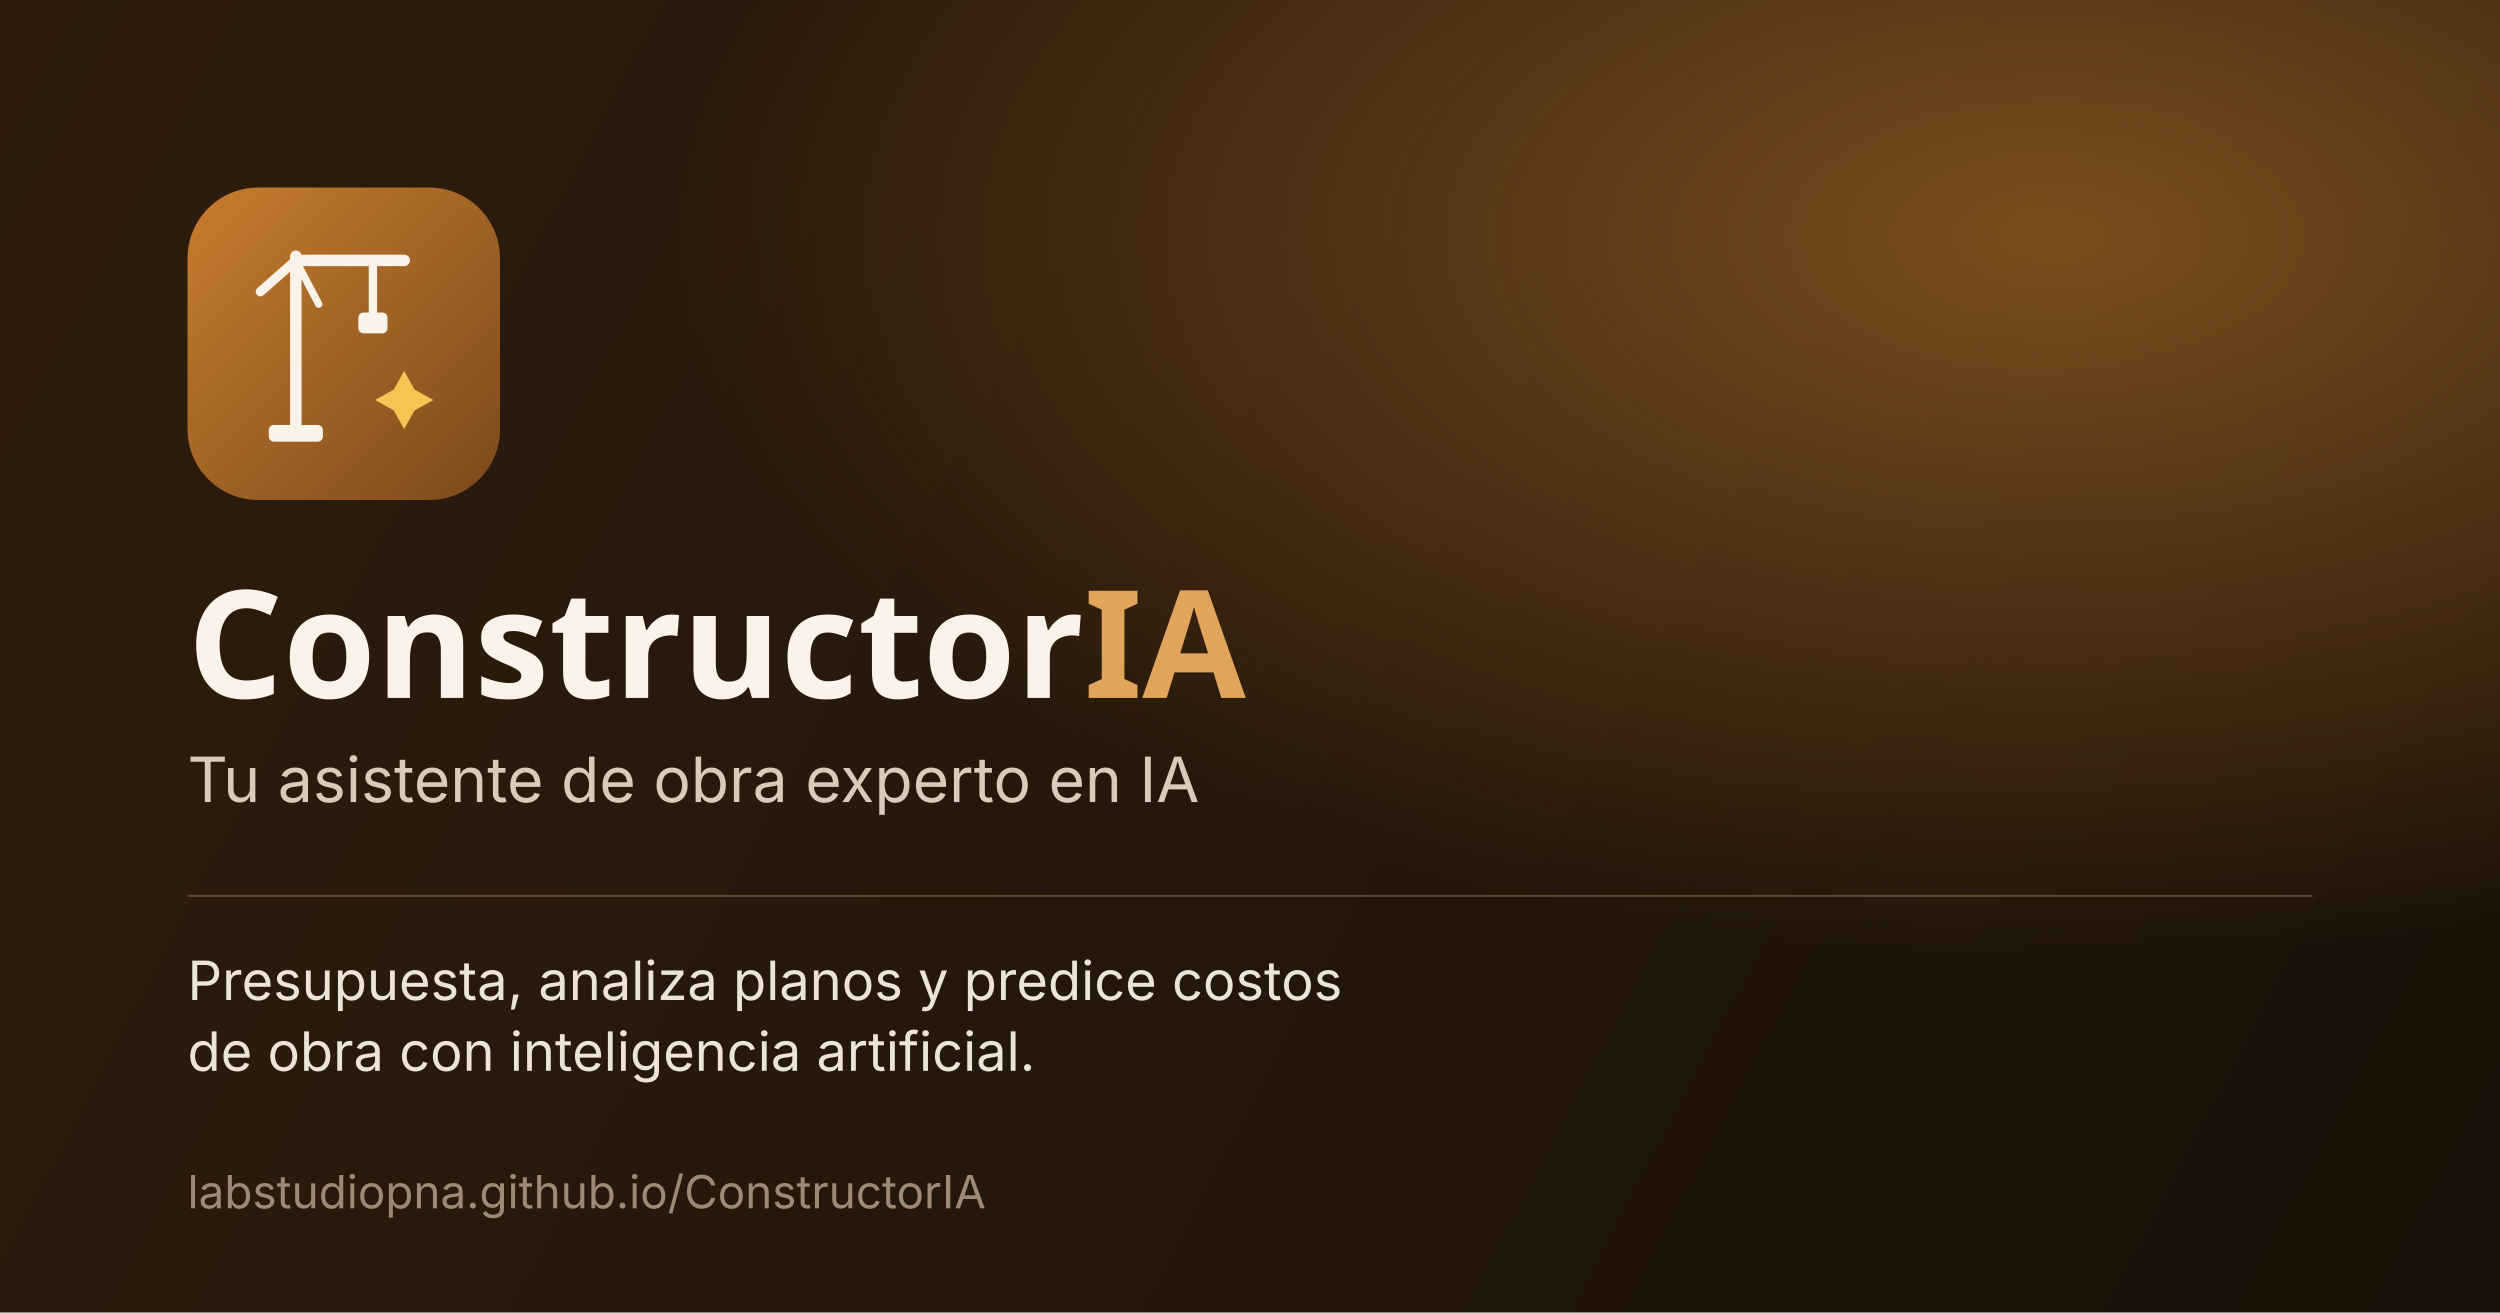
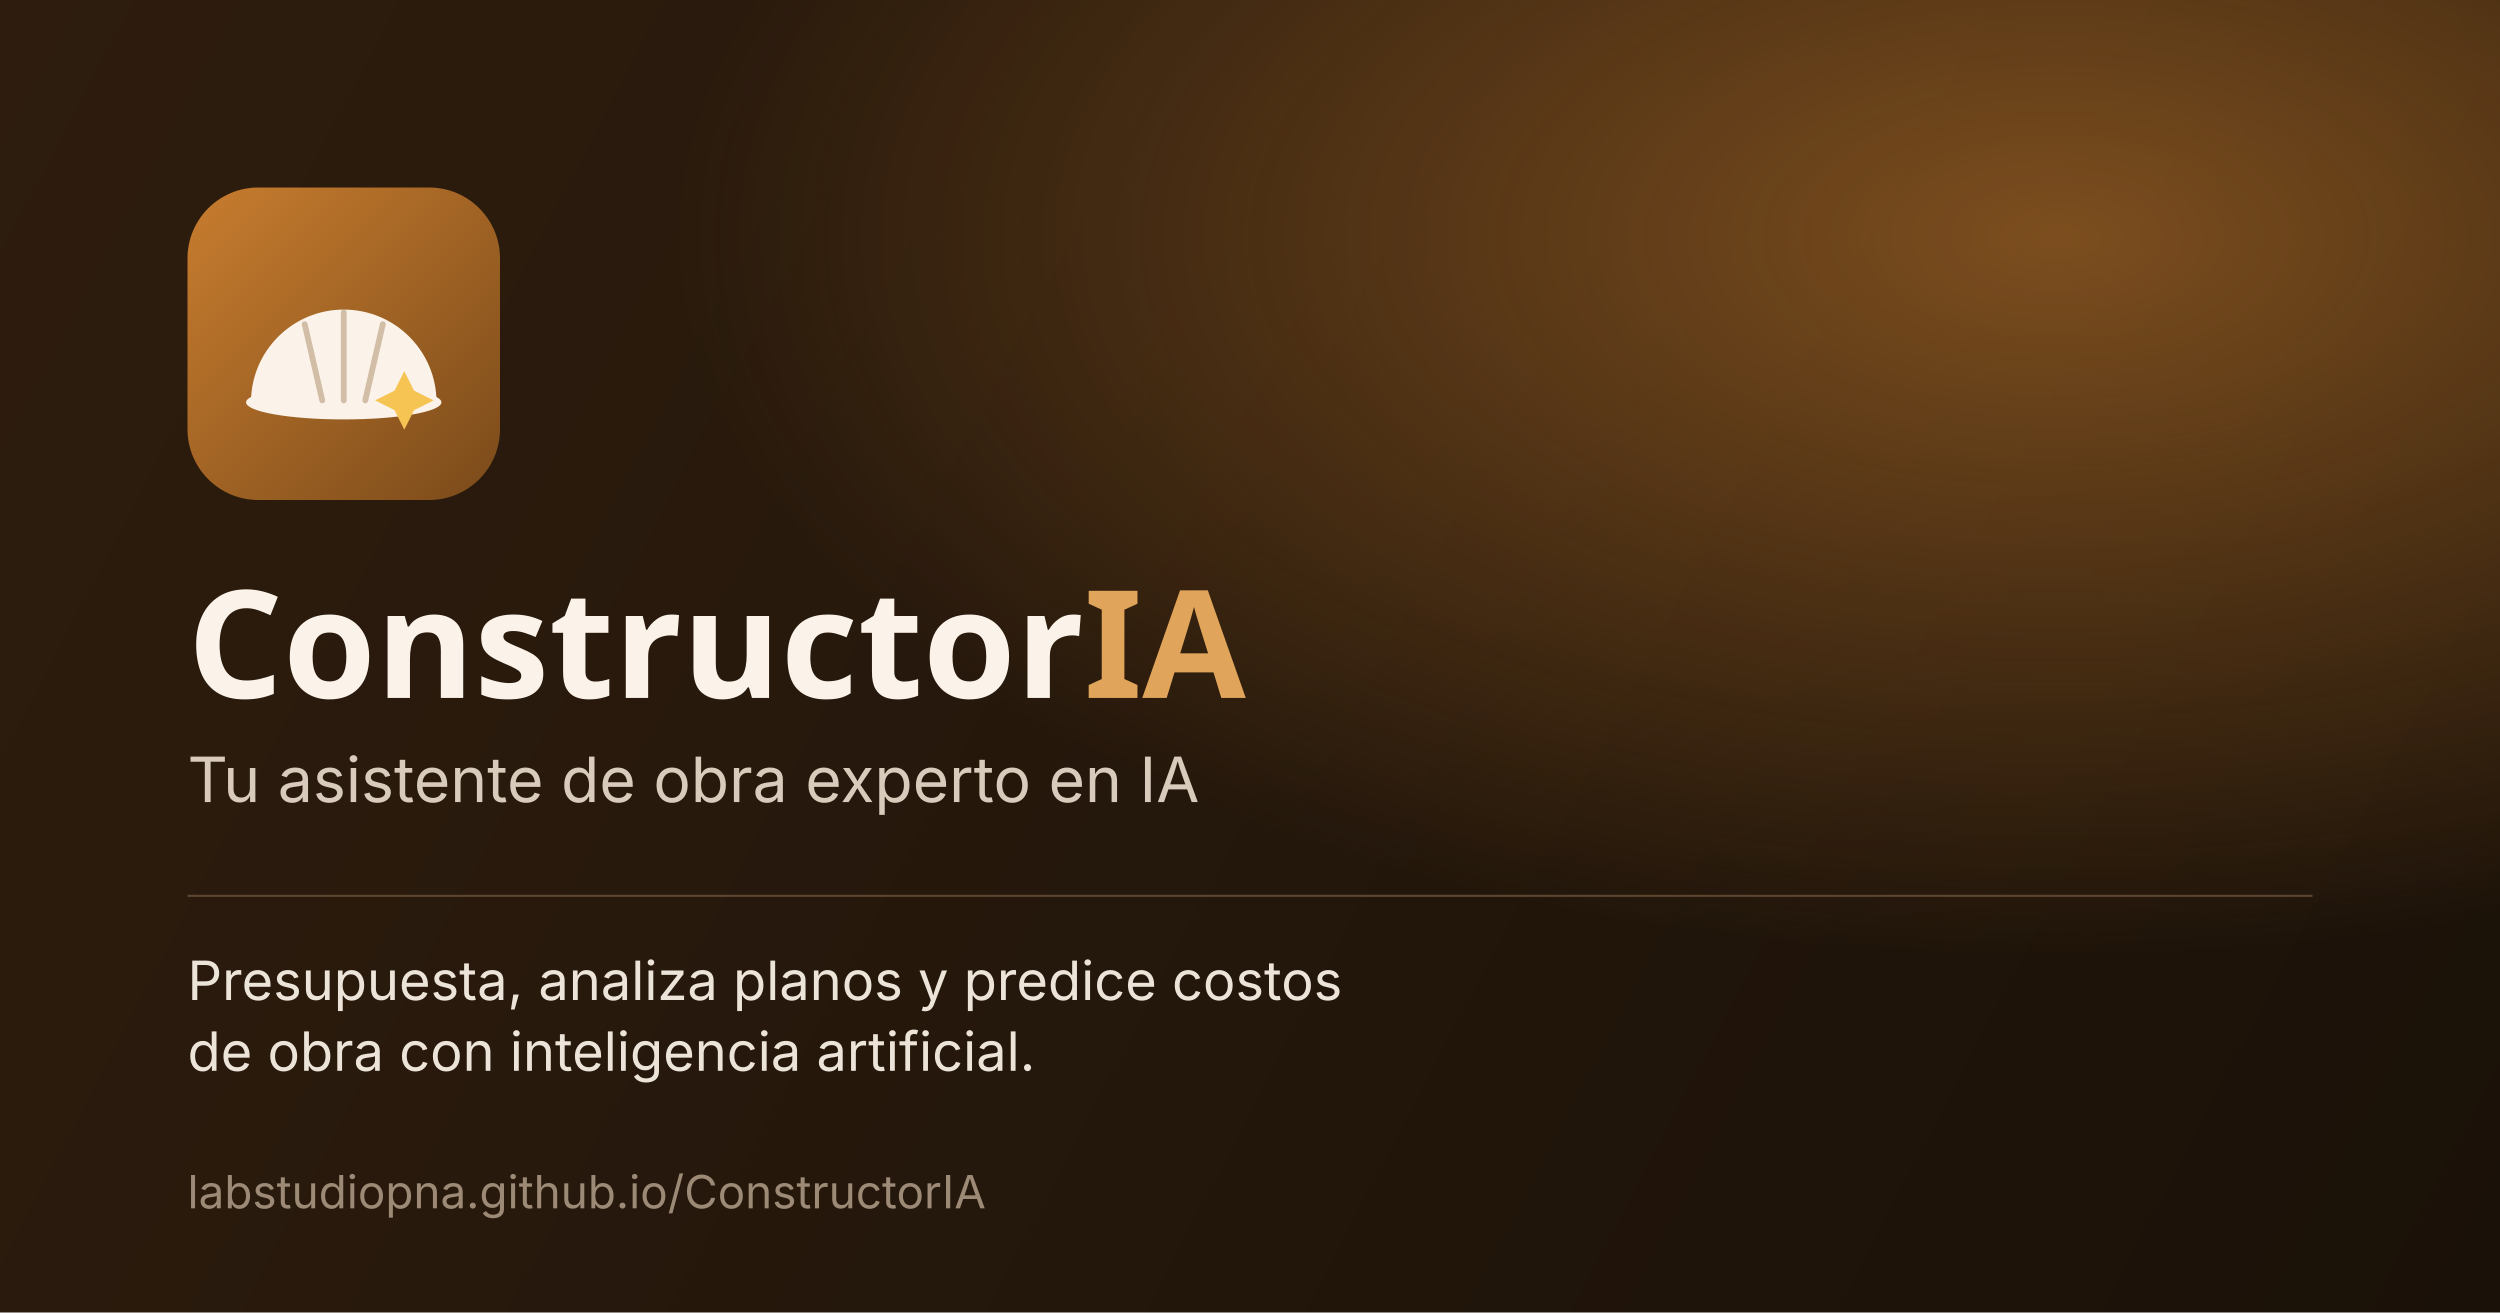
<svg xmlns="http://www.w3.org/2000/svg" width="1200" height="630" viewBox="0 0 1200 630">
  <defs>
    <linearGradient id="bgGrad" x1="0" y1="0" x2="1200" y2="630" gradientUnits="userSpaceOnUse">
      <stop offset="0" stop-color="#2E1D0E" />
      <stop offset="1" stop-color="#1A1108" />
    </linearGradient>
    <radialGradient id="glow" cx="0.82" cy="0.18" r="0.55">
      <stop offset="0" stop-color="#C87D2F" stop-opacity="0.55" />
      <stop offset="1" stop-color="#C87D2F" stop-opacity="0" />
    </radialGradient>
    <linearGradient id="iconBg" x1="0" y1="0" x2="150" y2="150" gradientUnits="userSpaceOnUse">
      <stop offset="0" stop-color="#C87D2F" />
      <stop offset="1" stop-color="#7A4A1A" />
    </linearGradient>
  </defs>
  <rect width="1200" height="630" fill="url(#bgGrad)" />
  <rect width="1200" height="630" fill="url(#glow)" />
  <g transform="translate(90,90)">
    <rect width="150" height="150" rx="34" fill="url(#iconBg)" />
-     <line x1="52" y1="117" x2="52" y2="33" stroke="#FBF3E9" stroke-width="5.5" stroke-linecap="round" />
-     <line x1="52" y1="35" x2="104" y2="35" stroke="#FBF3E9" stroke-width="5.5" stroke-linecap="round" />
-     <line x1="52" y1="35" x2="35" y2="50" stroke="#FBF3E9" stroke-width="4.5" stroke-linecap="round" />
-     <line x1="89" y1="35" x2="89" y2="60" stroke="#FBF3E9" stroke-width="4" stroke-linecap="round" />
-     <rect x="82" y="60" width="14" height="10" rx="2.5" fill="#FBF3E9" />
-     <line x1="52" y1="35" x2="63" y2="56" stroke="#FBF3E9" stroke-width="3.5" stroke-linecap="round" />
-     <rect x="39" y="114" width="26" height="8" rx="2.5" fill="#FBF3E9" />
-     <path d="M104 88 L109 97 L118 102 L109 107 L104 116 L99 107 L90 102 L99 97 Z" fill="#F5C453" />
+     <ellipse cx="75" cy="103.125" rx="46.875" ry="8.2" fill="#FBF3E9" />
+     <path d="M30.47 103.125 A44.53 44.53 0 0 1 119.53 103.125 Z" fill="#FBF3E9" />
+     <line x1="75" y1="60" x2="75" y2="102.19" stroke="#7A4A1A" stroke-width="2.8" stroke-linecap="round" opacity="0.32" />
+     <line x1="56.25" y1="65.625" x2="64.69" y2="102.19" stroke="#7A4A1A" stroke-width="2.8" stroke-linecap="round" opacity="0.32" />
+     <line x1="93.75" y1="65.625" x2="85.31" y2="102.19" stroke="#7A4A1A" stroke-width="2.8" stroke-linecap="round" opacity="0.32" />
+     <path d="M104.06 88.13 L108.75 97.5 L118.13 102.19 L108.75 106.88 L104.06 116.25 L99.38 106.88 L90 102.19 L99.38 97.5 Z" fill="#F5C453" />
  </g>
  <text x="90" y="335" font-family="'Poppins','Segoe UI',sans-serif" font-size="72" font-weight="700" fill="#FBF3E9">Constructor<tspan fill="#E0A45A">IA</tspan>
  </text>
  <text x="90" y="385" font-family="'Inter','Segoe UI',sans-serif" font-size="30" fill="#D8CBBC">Tu asistente de obra experto en IA</text>
  <line x1="90" y1="430" x2="1110" y2="430" stroke="#5C4630" stroke-width="1" />
  <text x="90" y="480" font-family="'Inter','Segoe UI',sans-serif" font-size="26" fill="#EDE4D9">Presupuesta, analiza planos y predice costos</text>
  <text x="90" y="514" font-family="'Inter','Segoe UI',sans-serif" font-size="26" fill="#EDE4D9">de obra con inteligencia artificial.</text>
  <text x="90" y="580" font-family="'Inter','Segoe UI',sans-serif" font-size="22" fill="#9C8A76">labstudiopna.github.io/ConstructorIA</text>
</svg>
